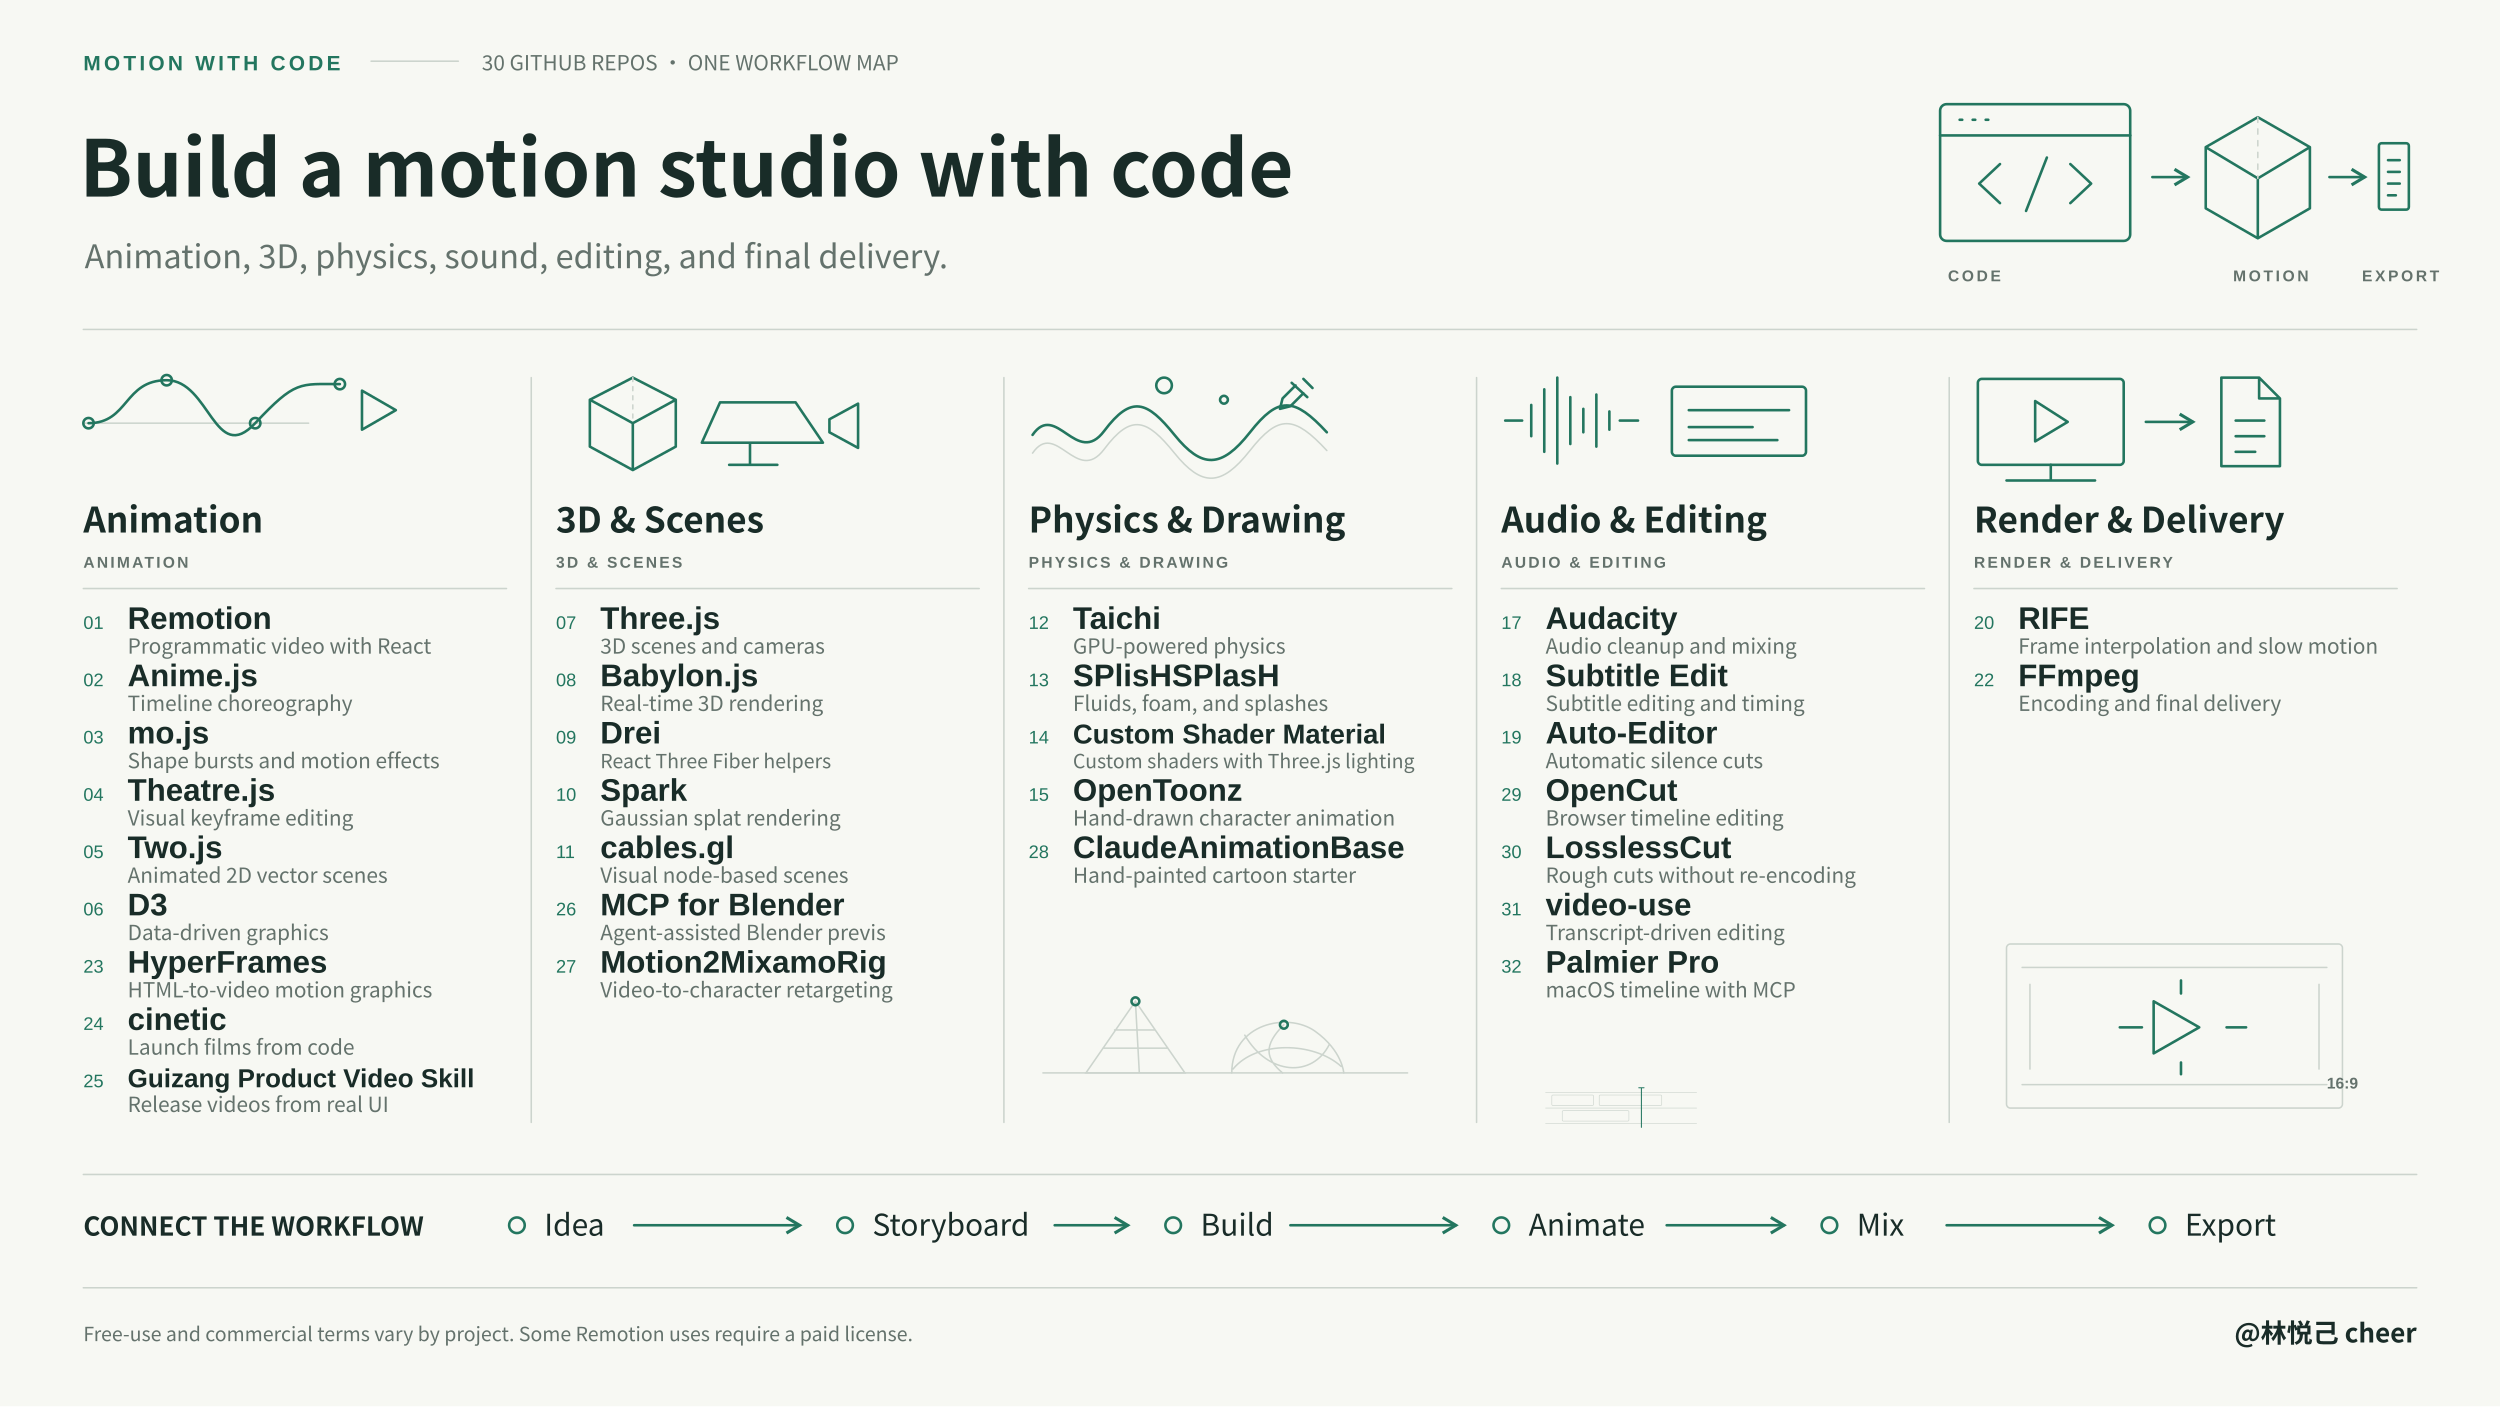
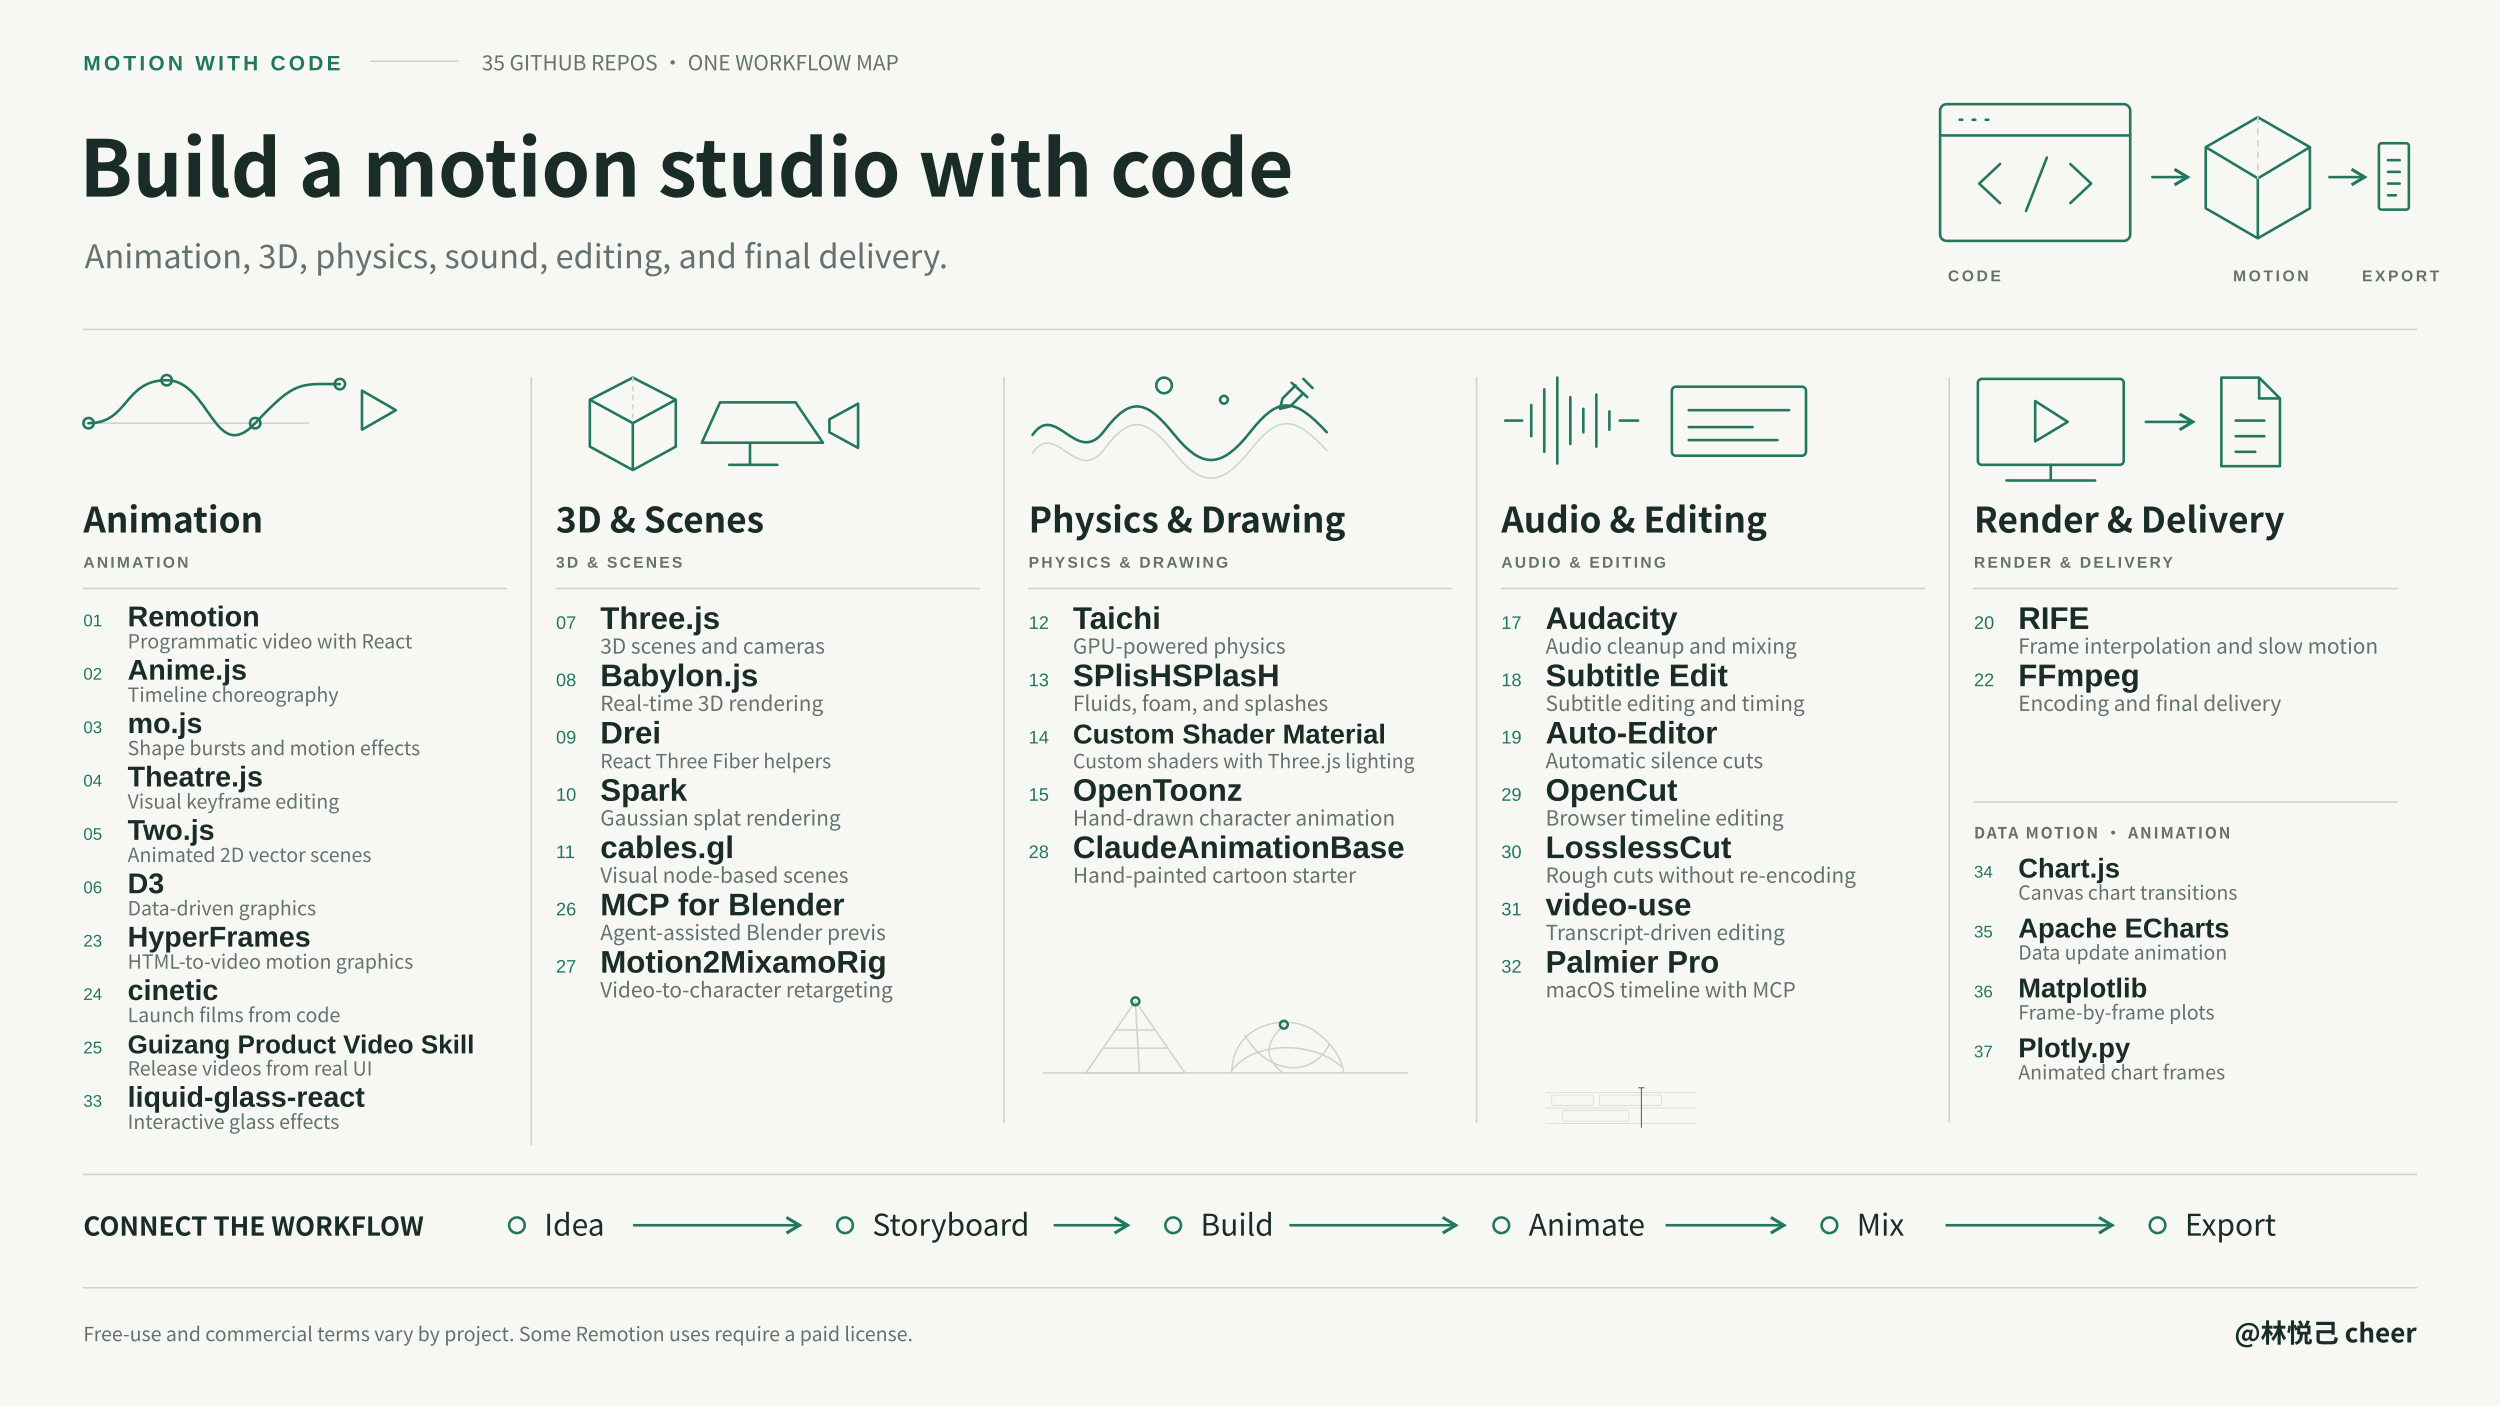
<svg xmlns="http://www.w3.org/2000/svg" width="3840" height="2160" viewBox="0 0 1920 1080" role="img" aria-labelledby="title desc">
  <defs>
    <marker id="arrow" markerWidth="8" markerHeight="8" refX="6" refY="4" orient="auto">
      <path d="M1 1L6 4L1 7" fill="none" stroke="#23765F" stroke-width="1.2" />
    </marker>
  </defs>
  <rect width="1920" height="1080" fill="#F7F8F3" />
  <style>text{font-family:'Noto Sans CJK SC','PingFang SC',sans-serif;fill:#192C28}.en{font-family:Arial,'Noto Sans CJK SC',sans-serif}.muted{fill:#64726C}.green{fill:#23765F}.sketch{fill:none;stroke:#23765F;stroke-width:2;stroke-linecap:round;stroke-linejoin:round}.fine{fill:none;stroke:#CCD4CD;stroke-width:1.2;stroke-linecap:round}</style>
  <text x="64" y="54" font-size="16" font-weight="700" class="en green" letter-spacing="2.5">MOTION WITH CODE</text>
  <path d="M285 47H352" class="fine" />
-   <text x="370" y="54" font-size="16" font-weight="400" class="muted">30 GITHUB REPOS · ONE WORKFLOW MAP</text>
+   <text x="370" y="54" font-size="16" font-weight="400" class="muted">35 GITHUB REPOS · ONE WORKFLOW MAP</text>
  <text x="61" y="151" font-size="60" font-weight="700" class="">Build a motion studio with code</text>
  <text x="65" y="206" font-size="25" font-weight="400" class="muted">Animation, 3D, physics, sound, editing, and final delivery.</text>
  <g transform="translate(1490,62)">
    <rect x="0" y="18" width="146" height="105" rx="5" class="sketch" />
    <path d="M0 42H146M15 30H17M25 30H27M35 30H37" class="sketch" />
    <path d="M46 64L30 79L46 94M100 64L116 79L100 94M82 59L66 100" class="sketch" />
    <path d="M163 74H190" class="sketch" marker-end="url(#arrow)" />
    <path d="M204 51L244 28L284 51V98L244 121L204 98ZM204 51L244 75L284 51M244 75V121" class="sketch" />
    <path d="M244 28V75" class="fine" stroke-dasharray="4 5" />
    <path d="M299 74H326" class="sketch" marker-end="url(#arrow)" />
    <rect x="337" y="48" width="23" height="51" rx="2" class="sketch" />
    <path d="M344 61H353M344 70H353M344 79H353M344 88H350" class="sketch" />
    <text x="6" y="154" font-size="12" font-weight="700" class="en muted" letter-spacing="2">CODE</text>
    <text x="225" y="154" font-size="12" font-weight="700" class="en muted" letter-spacing="2">MOTION</text>
    <text x="324" y="154" font-size="12" font-weight="700" class="en muted" letter-spacing="2">EXPORT</text>
  </g>
  <path d="M64 253H1856" class="fine" />
  <g transform="translate(64,290)">
    <path d="M0 35H173" class="fine" />
    <path d="M4 35C35 35 31 2 64 2S101 68 132 35S166 5 197 5" class="sketch" />
    <circle cx="4" cy="35" r="4" class="sketch" fill="#F7F8F3" />
    <circle cx="64" cy="2" r="4" class="sketch" fill="#F7F8F3" />
    <circle cx="132" cy="35" r="4" class="sketch" fill="#F7F8F3" />
    <circle cx="197" cy="5" r="4" class="sketch" fill="#F7F8F3" />
    <path d="M214 10L240 25L214 40Z" class="sketch" />
  </g>
  <text x="64" y="409" font-size="27" font-weight="700" class="">Animation</text>
  <text x="64" y="436" font-size="12" font-weight="700" class="en muted" letter-spacing="1.7">ANIMATION</text>
  <path d="M64 452H389" class="fine" />
-   <text x="64" y="483" font-size="14" font-weight="500" class="en green">01</text>
-   <text x="98" y="483" font-size="24" font-weight="700" class="en">Remotion</text>
-   <text x="98" y="502" font-size="16" font-weight="400" class="muted">Programmatic video with React</text>
-   <text x="64" y="527" font-size="14" font-weight="500" class="en green">02</text>
-   <text x="98" y="527" font-size="24" font-weight="700" class="en">Anime.js</text>
-   <text x="98" y="546" font-size="16" font-weight="400" class="muted">Timeline choreography</text>
-   <text x="64" y="571" font-size="14" font-weight="500" class="en green">03</text>
-   <text x="98" y="571" font-size="24" font-weight="700" class="en">mo.js</text>
-   <text x="98" y="590" font-size="16" font-weight="400" class="muted">Shape bursts and motion effects</text>
-   <text x="64" y="615" font-size="14" font-weight="500" class="en green">04</text>
-   <text x="98" y="615" font-size="24" font-weight="700" class="en">Theatre.js</text>
-   <text x="98" y="634" font-size="16" font-weight="400" class="muted">Visual keyframe editing</text>
-   <text x="64" y="659" font-size="14" font-weight="500" class="en green">05</text>
-   <text x="98" y="659" font-size="24" font-weight="700" class="en">Two.js</text>
-   <text x="98" y="678" font-size="16" font-weight="400" class="muted">Animated 2D vector scenes</text>
-   <text x="64" y="703" font-size="14" font-weight="500" class="en green">06</text>
-   <text x="98" y="703" font-size="24" font-weight="700" class="en">D3</text>
-   <text x="98" y="722" font-size="16" font-weight="400" class="muted">Data-driven graphics</text>
-   <text x="64" y="747" font-size="14" font-weight="500" class="en green">23</text>
-   <text x="98" y="747" font-size="24" font-weight="700" class="en">HyperFrames</text>
-   <text x="98" y="766" font-size="16" font-weight="400" class="muted">HTML-to-video motion graphics</text>
-   <text x="64" y="791" font-size="14" font-weight="500" class="en green">24</text>
-   <text x="98" y="791" font-size="24" font-weight="700" class="en">cinetic</text>
-   <text x="98" y="810" font-size="16" font-weight="400" class="muted">Launch films from code</text>
-   <text x="64" y="835" font-size="14" font-weight="500" class="en green">25</text>
-   <text x="98" y="835" font-size="20" font-weight="700" class="en">Guizang Product Video Skill</text>
-   <text x="98" y="854" font-size="16" font-weight="400" class="muted">Release videos from real UI</text>
-   <path d="M408 290V862" class="fine" />
+   <text x="64" y="481" font-size="13" font-weight="500" class="en green">01</text>
+   <text x="98" y="481" font-size="22" font-weight="700" class="en">Remotion</text>
+   <text x="98" y="498" font-size="15" font-weight="400" class="muted">Programmatic video with React</text>
+   <text x="64" y="522" font-size="13" font-weight="500" class="en green">02</text>
+   <text x="98" y="522" font-size="22" font-weight="700" class="en">Anime.js</text>
+   <text x="98" y="539" font-size="15" font-weight="400" class="muted">Timeline choreography</text>
+   <text x="64" y="563" font-size="13" font-weight="500" class="en green">03</text>
+   <text x="98" y="563" font-size="22" font-weight="700" class="en">mo.js</text>
+   <text x="98" y="580" font-size="15" font-weight="400" class="muted">Shape bursts and motion effects</text>
+   <text x="64" y="604" font-size="13" font-weight="500" class="en green">04</text>
+   <text x="98" y="604" font-size="22" font-weight="700" class="en">Theatre.js</text>
+   <text x="98" y="621" font-size="15" font-weight="400" class="muted">Visual keyframe editing</text>
+   <text x="64" y="645" font-size="13" font-weight="500" class="en green">05</text>
+   <text x="98" y="645" font-size="22" font-weight="700" class="en">Two.js</text>
+   <text x="98" y="662" font-size="15" font-weight="400" class="muted">Animated 2D vector scenes</text>
+   <text x="64" y="686" font-size="13" font-weight="500" class="en green">06</text>
+   <text x="98" y="686" font-size="22" font-weight="700" class="en">D3</text>
+   <text x="98" y="703" font-size="15" font-weight="400" class="muted">Data-driven graphics</text>
+   <text x="64" y="727" font-size="13" font-weight="500" class="en green">23</text>
+   <text x="98" y="727" font-size="22" font-weight="700" class="en">HyperFrames</text>
+   <text x="98" y="744" font-size="15" font-weight="400" class="muted">HTML-to-video motion graphics</text>
+   <text x="64" y="768" font-size="13" font-weight="500" class="en green">24</text>
+   <text x="98" y="768" font-size="22" font-weight="700" class="en">cinetic</text>
+   <text x="98" y="785" font-size="15" font-weight="400" class="muted">Launch films from code</text>
+   <text x="64" y="809" font-size="13" font-weight="500" class="en green">25</text>
+   <text x="98" y="809" font-size="20" font-weight="700" class="en">Guizang Product Video Skill</text>
+   <text x="98" y="826" font-size="15" font-weight="400" class="muted">Release videos from real UI</text>
+   <text x="64" y="850" font-size="13" font-weight="500" class="en green">33</text>
+   <text x="98" y="850" font-size="22" font-weight="700" class="en">liquid-glass-react</text>
+   <text x="98" y="867" font-size="15" font-weight="400" class="muted">Interactive glass effects</text>
+   <path d="M408 290V879" class="fine" />
  <g transform="translate(427,290)">
    <path d="M26 17L59 0L92 17V53L59 71L26 53ZM26 17L59 35L92 17M59 35V71" class="sketch" />
    <path d="M59 0V35" class="fine" stroke-dasharray="3 4" />
    <path d="M112 50H205L184 19H126ZM149 50V67M133 67H170" class="sketch" />
    <path d="M210 32L232 20V54L210 42Z" class="sketch" />
  </g>
  <text x="427" y="409" font-size="27" font-weight="700" class="">3D &amp; Scenes</text>
  <text x="427" y="436" font-size="12" font-weight="700" class="en muted" letter-spacing="1.7">3D &amp; SCENES</text>
  <path d="M427 452H752" class="fine" />
  <text x="427" y="483" font-size="14" font-weight="500" class="en green">07</text>
  <text x="461" y="483" font-size="24" font-weight="700" class="en">Three.js</text>
  <text x="461" y="502" font-size="16" font-weight="400" class="muted">3D scenes and cameras</text>
  <text x="427" y="527" font-size="14" font-weight="500" class="en green">08</text>
  <text x="461" y="527" font-size="24" font-weight="700" class="en">Babylon.js</text>
  <text x="461" y="546" font-size="16" font-weight="400" class="muted">Real-time 3D rendering</text>
  <text x="427" y="571" font-size="14" font-weight="500" class="en green">09</text>
  <text x="461" y="571" font-size="24" font-weight="700" class="en">Drei</text>
  <text x="461" y="590" font-size="15" font-weight="400" class="muted">React Three Fiber helpers</text>
  <text x="427" y="615" font-size="14" font-weight="500" class="en green">10</text>
  <text x="461" y="615" font-size="24" font-weight="700" class="en">Spark</text>
  <text x="461" y="634" font-size="16" font-weight="400" class="muted">Gaussian splat rendering</text>
  <text x="427" y="659" font-size="14" font-weight="500" class="en green">11</text>
  <text x="461" y="659" font-size="24" font-weight="700" class="en">cables.gl</text>
  <text x="461" y="678" font-size="16" font-weight="400" class="muted">Visual node-based scenes</text>
  <text x="427" y="703" font-size="14" font-weight="500" class="en green">26</text>
  <text x="461" y="703" font-size="24" font-weight="700" class="en">MCP for Blender</text>
  <text x="461" y="722" font-size="16" font-weight="400" class="muted">Agent-assisted Blender previs</text>
  <text x="427" y="747" font-size="14" font-weight="500" class="en green">27</text>
  <text x="461" y="747" font-size="24" font-weight="700" class="en">Motion2MixamoRig</text>
  <text x="461" y="766" font-size="16" font-weight="400" class="muted">Video-to-character retargeting</text>
  <path d="M771 290V862" class="fine" />
  <g transform="translate(790,290)">
    <path d="M3 44C21 18 37 69 58 41S91 18 112 44S148 70 170 42S204 15 229 42" class="sketch" />
    <path d="M3 58C21 32 37 83 58 55S91 32 112 58S148 84 170 56S204 29 229 56" class="fine" />
    <circle cx="104" cy="6" r="6" class="sketch" />
    <circle cx="150" cy="17" r="3" class="sketch" />
    <path d="M202 4L214 15M211 1L218 8M211 12L201 22L193 24L195 16L205 6" class="sketch" />
  </g>
  <text x="790" y="409" font-size="27" font-weight="700" class="">Physics &amp; Drawing</text>
  <text x="790" y="436" font-size="12" font-weight="700" class="en muted" letter-spacing="1.7">PHYSICS &amp; DRAWING</text>
  <path d="M790 452H1115" class="fine" />
  <text x="790" y="483" font-size="14" font-weight="500" class="en green">12</text>
  <text x="824" y="483" font-size="24" font-weight="700" class="en">Taichi</text>
  <text x="824" y="502" font-size="16" font-weight="400" class="muted">GPU-powered physics</text>
  <text x="790" y="527" font-size="14" font-weight="500" class="en green">13</text>
  <text x="824" y="527" font-size="24" font-weight="700" class="en">SPlisHSPlasH</text>
  <text x="824" y="546" font-size="16" font-weight="400" class="muted">Fluids, foam, and splashes</text>
  <text x="790" y="571" font-size="14" font-weight="500" class="en green">14</text>
  <text x="824" y="571" font-size="21" font-weight="700" class="en">Custom Shader Material</text>
  <text x="824" y="590" font-size="15" font-weight="400" class="muted">Custom shaders with Three.js lighting</text>
  <text x="790" y="615" font-size="14" font-weight="500" class="en green">15</text>
  <text x="824" y="615" font-size="24" font-weight="700" class="en">OpenToonz</text>
  <text x="824" y="634" font-size="16" font-weight="400" class="muted">Hand-drawn character animation</text>
  <text x="790" y="659" font-size="14" font-weight="500" class="en green">28</text>
  <text x="824" y="659" font-size="24" font-weight="700" class="en">ClaudeAnimationBase</text>
  <text x="824" y="678" font-size="16" font-weight="400" class="muted">Hand-painted cartoon starter</text>
  <path d="M1134 290V862" class="fine" />
  <g transform="translate(1153,290)">
    <path d="M3 33H16M23 21V45M33 9V57M43 0V66M53 15V51M63 24V42M73 13V53M83 26V40M91 33H105" class="sketch" />
    <rect x="131" y="7" width="103" height="53" rx="3" class="sketch" />
    <path d="M144 25H221M144 38H193M144 48H212" class="sketch" />
  </g>
  <text x="1153" y="409" font-size="27" font-weight="700" class="">Audio &amp; Editing</text>
  <text x="1153" y="436" font-size="12" font-weight="700" class="en muted" letter-spacing="1.7">AUDIO &amp; EDITING</text>
  <path d="M1153 452H1478" class="fine" />
  <text x="1153" y="483" font-size="14" font-weight="500" class="en green">17</text>
  <text x="1187" y="483" font-size="24" font-weight="700" class="en">Audacity</text>
  <text x="1187" y="502" font-size="16" font-weight="400" class="muted">Audio cleanup and mixing</text>
  <text x="1153" y="527" font-size="14" font-weight="500" class="en green">18</text>
  <text x="1187" y="527" font-size="24" font-weight="700" class="en">Subtitle Edit</text>
  <text x="1187" y="546" font-size="16" font-weight="400" class="muted">Subtitle editing and timing</text>
  <text x="1153" y="571" font-size="14" font-weight="500" class="en green">19</text>
  <text x="1187" y="571" font-size="24" font-weight="700" class="en">Auto-Editor</text>
  <text x="1187" y="590" font-size="16" font-weight="400" class="muted">Automatic silence cuts</text>
  <text x="1153" y="615" font-size="14" font-weight="500" class="en green">29</text>
  <text x="1187" y="615" font-size="24" font-weight="700" class="en">OpenCut</text>
  <text x="1187" y="634" font-size="16" font-weight="400" class="muted">Browser timeline editing</text>
  <text x="1153" y="659" font-size="14" font-weight="500" class="en green">30</text>
  <text x="1187" y="659" font-size="24" font-weight="700" class="en">LosslessCut</text>
  <text x="1187" y="678" font-size="16" font-weight="400" class="muted">Rough cuts without re-encoding</text>
  <text x="1153" y="703" font-size="14" font-weight="500" class="en green">31</text>
  <text x="1187" y="703" font-size="24" font-weight="700" class="en">video-use</text>
  <text x="1187" y="722" font-size="16" font-weight="400" class="muted">Transcript-driven editing</text>
  <text x="1153" y="747" font-size="14" font-weight="500" class="en green">32</text>
  <text x="1187" y="747" font-size="24" font-weight="700" class="en">Palmier Pro</text>
  <text x="1187" y="766" font-size="16" font-weight="400" class="muted">macOS timeline with MCP</text>
  <path d="M1497 290V862" class="fine" />
  <g transform="translate(1516,290)">
    <rect x="3" y="1" width="112" height="66" rx="3" class="sketch" />
    <path d="M47 18L72 34L47 49ZM25 79H93M59 67V79" class="sketch" />
    <path d="M132 34H168" class="sketch" marker-end="url(#arrow)" />
    <path d="M190 0H219L235 16V68H190ZM219 0V16H235M201 33H223M201 45H223M201 57H216" class="sketch" />
  </g>
  <text x="1516" y="409" font-size="27" font-weight="700" class="">Render &amp; Delivery</text>
  <text x="1516" y="436" font-size="12" font-weight="700" class="en muted" letter-spacing="1.7">RENDER &amp; DELIVERY</text>
  <path d="M1516 452H1841" class="fine" />
  <text x="1516" y="483" font-size="14" font-weight="500" class="en green">20</text>
  <text x="1550" y="483" font-size="24" font-weight="700" class="en">RIFE</text>
  <text x="1550" y="502" font-size="16" font-weight="400" class="muted">Frame interpolation and slow motion</text>
  <text x="1516" y="527" font-size="14" font-weight="500" class="en green">22</text>
  <text x="1550" y="527" font-size="24" font-weight="700" class="en">FFmpeg</text>
  <text x="1550" y="546" font-size="16" font-weight="400" class="muted">Encoding and final delivery</text>
  <g transform="translate(801,769)">
    <path d="M0 55H280" class="fine" />
    <path d="M33 55L71 0L109 55ZM71 0L74 55M46 36H96M55 22H86" class="fine" />
    <path d="M145 55C145 17 188 8 209 23S231 55 231 55M146 52C164 30 208 31 229 50M155 26C173 57 207 59 220 33M185 18C169 34 171 44 184 55" class="fine" />
    <circle cx="71" cy="0" r="3" class="sketch" />
    <circle cx="185" cy="18" r="3" class="sketch" />
  </g>
  <g transform="translate(1187,837) scale(0.4)">
    <path d="M0 5H290M0 35H290M0 65H290" class="fine" />
    <rect x="12" y="10" width="80" height="20" rx="2" class="fine" />
    <rect x="103" y="10" width="120" height="20" rx="2" class="fine" />
    <rect x="32" y="40" width="128" height="20" rx="2" class="fine" />
    <path d="M184 -4V72M179 -4H189" class="sketch" />
  </g>
-   <g transform="translate(1541,725)">
-     <rect x="0" y="0" width="258" height="126" rx="3" class="fine" />
-     <path d="M12 18H246M12 108H246M18 31V96M240 31V96" class="fine" />
-     <path d="M113 44L148 64L113 84ZM104 64H87M169 64H184M134 38V28M134 100V91" class="sketch" />
-     <text x="270" y="111" font-size="12" font-weight="700" class="en muted" text-anchor="end">16:9</text>
-   </g>
+   <path d="M1516 616H1841" class="fine" />
+   <text x="1516" y="644" font-size="12" font-weight="700" class="muted" letter-spacing="1.4">DATA MOTION · ANIMATION</text>
+   <text x="1516" y="674" font-size="13" font-weight="500" class="en green">34</text>
+   <text x="1550" y="674" font-size="21" font-weight="700" class="en">Chart.js</text>
+   <text x="1550" y="691" font-size="15" font-weight="400" class="muted">Canvas chart transitions</text>
+   <text x="1516" y="720" font-size="13" font-weight="500" class="en green">35</text>
+   <text x="1550" y="720" font-size="21" font-weight="700" class="en">Apache ECharts</text>
+   <text x="1550" y="737" font-size="15" font-weight="400" class="muted">Data update animation</text>
+   <text x="1516" y="766" font-size="13" font-weight="500" class="en green">36</text>
+   <text x="1550" y="766" font-size="21" font-weight="700" class="en">Matplotlib</text>
+   <text x="1550" y="783" font-size="15" font-weight="400" class="muted">Frame-by-frame plots</text>
+   <text x="1516" y="812" font-size="13" font-weight="500" class="en green">37</text>
+   <text x="1550" y="812" font-size="21" font-weight="700" class="en">Plotly.py</text>
+   <text x="1550" y="829" font-size="15" font-weight="400" class="muted">Animated chart frames</text>
  <path d="M64 902H1856" class="fine" />
  <text x="64" y="949" font-size="20" font-weight="700" class="">CONNECT THE WORKFLOW</text>
  <circle cx="397" cy="941" r="6" class="sketch" fill="#F7F8F3" />
  <text x="418" y="949" font-size="23" font-weight="500" class="">Idea</text>
  <path d="M487 941H614" class="sketch" marker-end="url(#arrow)" />
  <circle cx="649" cy="941" r="6" class="sketch" fill="#F7F8F3" />
  <text x="670" y="949" font-size="23" font-weight="500" class="">Storyboard</text>
  <path d="M810 941H866" class="sketch" marker-end="url(#arrow)" />
  <circle cx="901" cy="941" r="6" class="sketch" fill="#F7F8F3" />
  <text x="922" y="949" font-size="23" font-weight="500" class="">Build</text>
  <path d="M991 941H1118" class="sketch" marker-end="url(#arrow)" />
  <circle cx="1153" cy="941" r="6" class="sketch" fill="#F7F8F3" />
  <text x="1174" y="949" font-size="23" font-weight="500" class="">Animate</text>
  <path d="M1280 941H1370" class="sketch" marker-end="url(#arrow)" />
  <circle cx="1405" cy="941" r="6" class="sketch" fill="#F7F8F3" />
  <text x="1426" y="949" font-size="23" font-weight="500" class="">Mix</text>
  <path d="M1495 941H1622" class="sketch" marker-end="url(#arrow)" />
  <circle cx="1657" cy="941" r="6" class="sketch" fill="#F7F8F3" />
  <text x="1678" y="949" font-size="23" font-weight="500" class="">Export</text>
  <path d="M64 989H1856" class="fine" />
  <text x="64" y="1030" font-size="15" font-weight="400" class="muted">Free-use and commercial terms vary by project. Some Remotion uses require a paid license.</text>
  <text x="1856" y="1031" font-size="20" font-weight="700" class="" text-anchor="end">@林悦己 cheer</text>
</svg>
